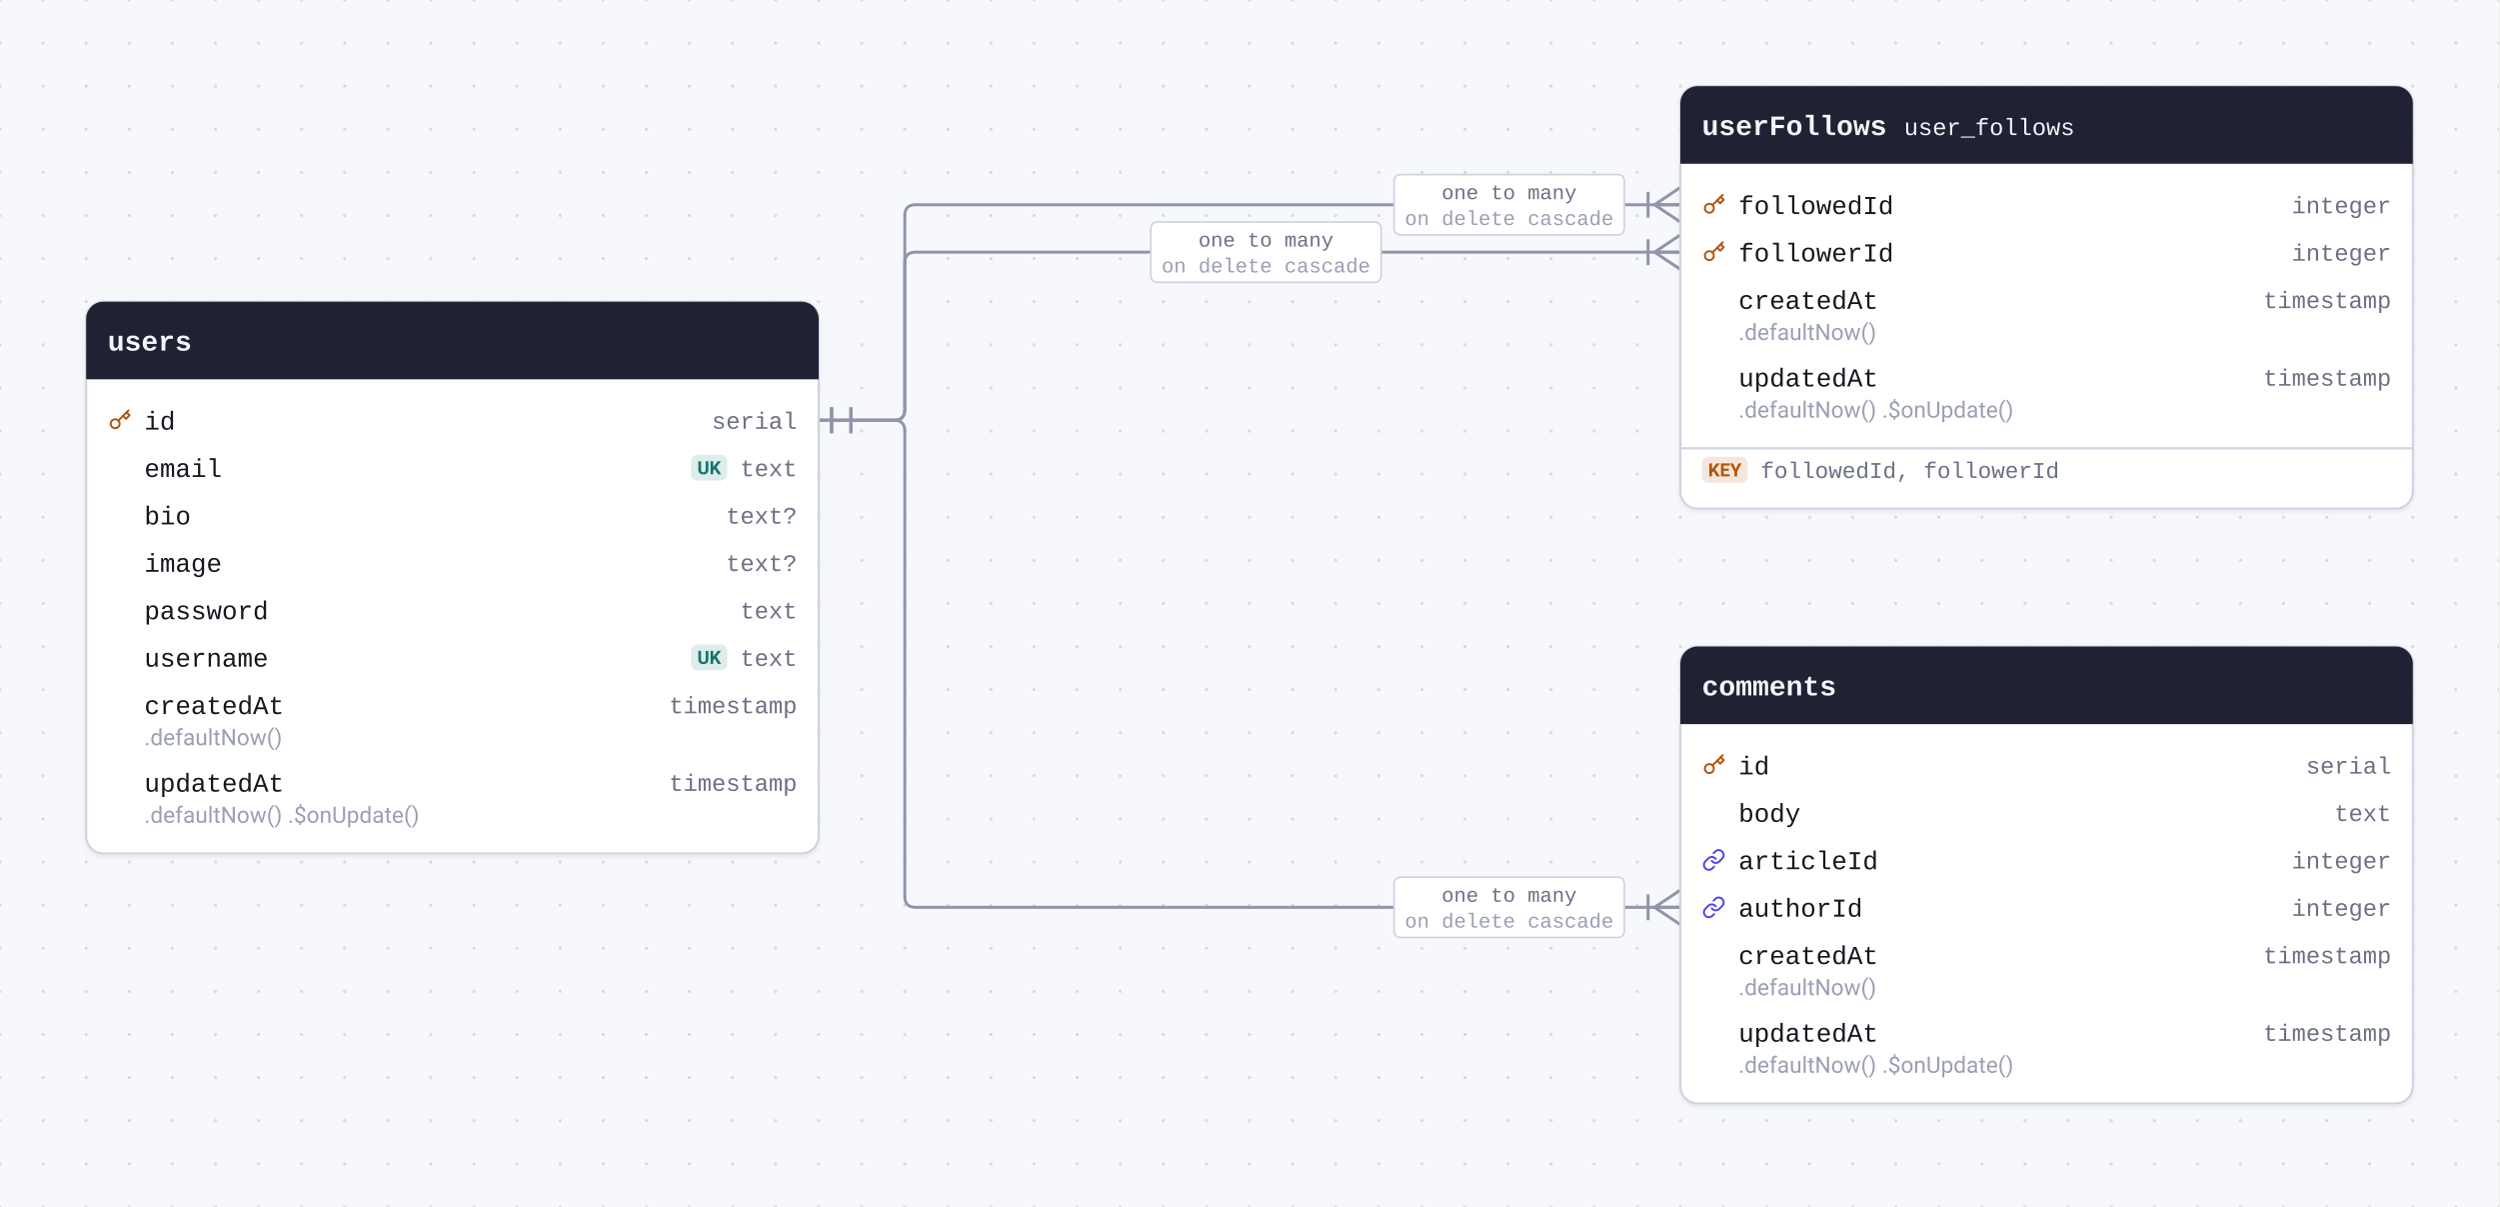
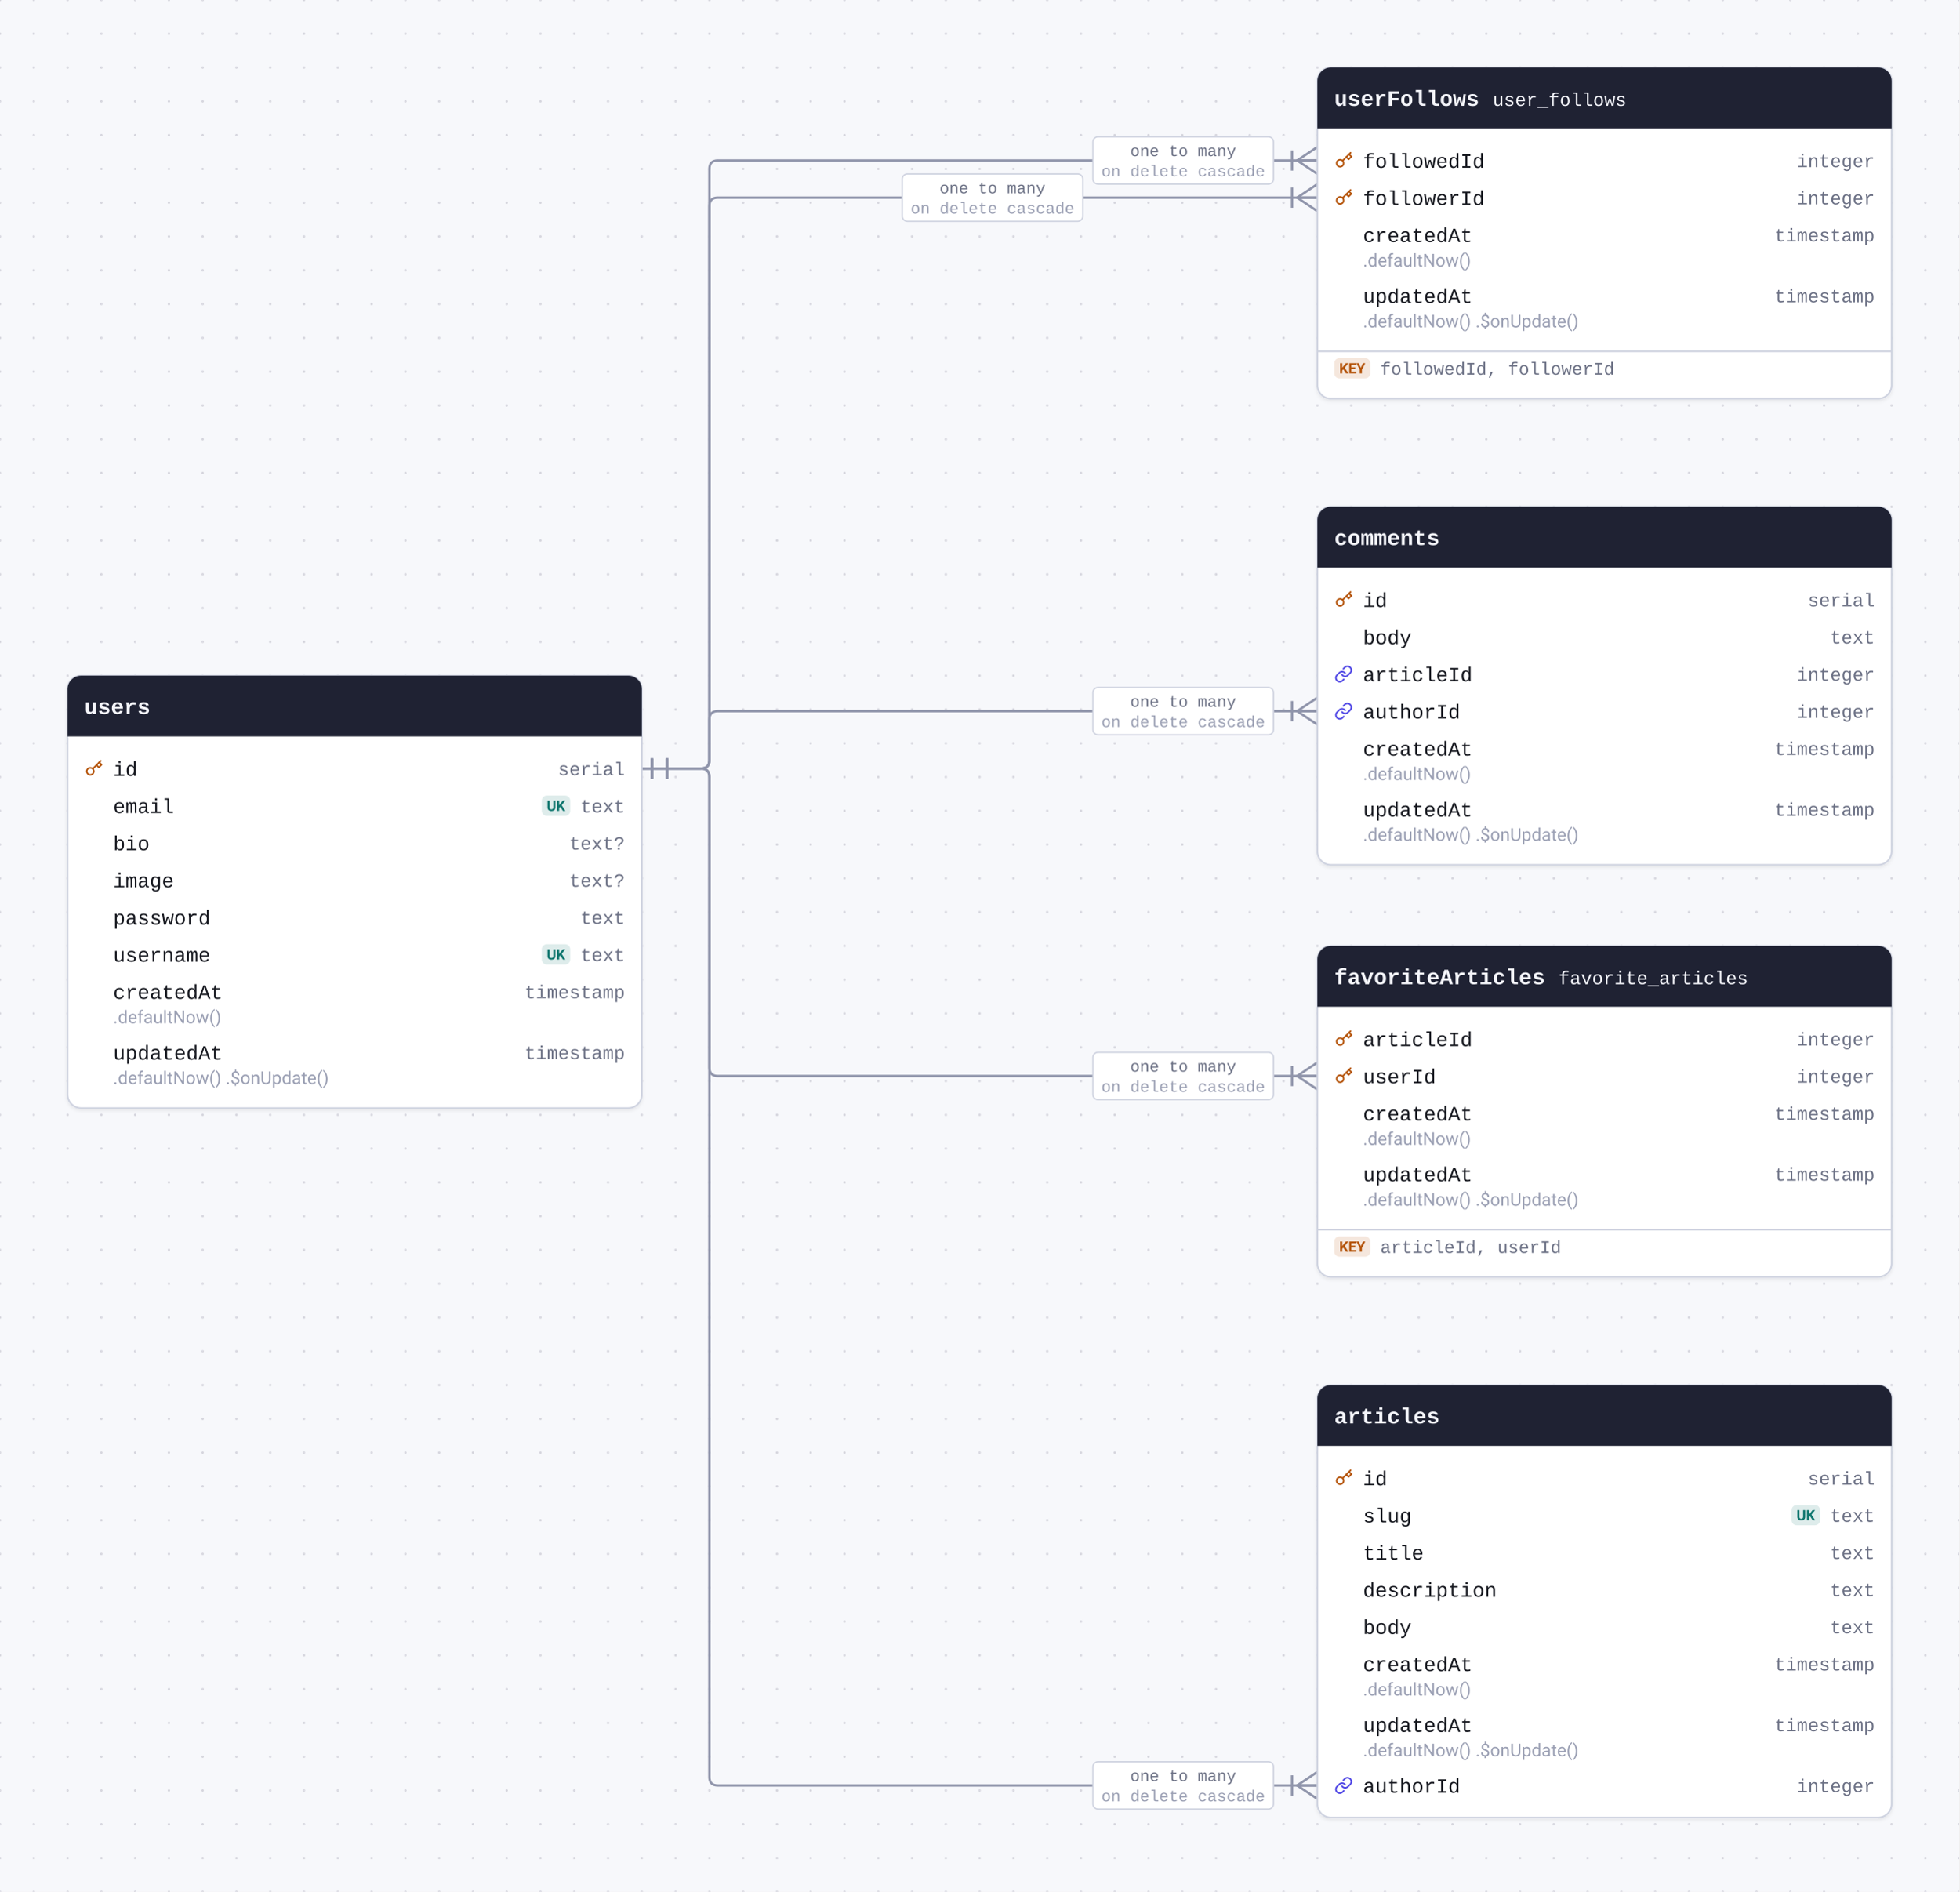
- <svg xmlns="http://www.w3.org/2000/svg" width="1160" height="560" viewBox="0 0 1160 560">
+ <svg xmlns="http://www.w3.org/2000/svg" width="1160" height="1120" viewBox="0 0 1160 1120">
  <defs>
    <pattern id="dots" x="-0.7" y="-0.7" width="20" height="20" patternUnits="userSpaceOnUse">
      <circle cx="0.7" cy="0.7" r="0.7" fill="#d4d4dc" />
    </pattern>
    <filter id="node-shadow" x="-5%" y="-5%" width="110%" height="115%">
      <feDropShadow dx="0" dy="1" stdDeviation="1" flood-color="#000000" flood-opacity="0.08" />
    </filter>
  </defs>
-   <rect x="0" y="0" width="1160" height="560" fill="#f7f8fb" />
-   <rect x="0" y="0" width="1160" height="560" fill="url(#dots)" />
-   <g class="relation-edge">
-     <path d="M380 195L400 195L 415,195Q 420,195 420,200L 420,416Q 420,421 425,421L760 421L780 421" fill="none" stroke="#9095ab" stroke-width="1.4" />
-     <g transform="translate(380 195) scale(-1 1)" fill="none" stroke="#9095ab" stroke-width="1.4">
+   <rect x="0" y="0" width="1160" height="1120" fill="#f7f8fb" />
+   <rect x="0" y="0" width="1160" height="1120" fill="url(#dots)" />
+   <g class="relation-edge">
+     <path d="M380 455L400 455L 415,455Q 420,455 420,460L 420,1052Q 420,1057 425,1057L760 1057L780 1057" fill="none" stroke="#9095ab" stroke-width="1.4" />
+     <g transform="translate(380 455) scale(-1 1)" fill="none" stroke="#9095ab" stroke-width="1.4">
+       <path d="M-6 -6 L-6 6" />
+       <path d="M-15 -6 L-15 6" />
+     </g>
+     <g transform="translate(780 1057)" fill="none" stroke="#9095ab" stroke-width="1.4">
+       <path d="M0 -8 L-12 0 L0 8 M-12 0 L0 0" />
+       <path d="M-15 -6 L-15 6" />
+     </g>
+   </g>
+   <g class="relation-edge">
+     <path d="M380 455L400 455L 415,455Q 420,455 420,460L 420,632Q 420,637 425,637L760 637L780 637" fill="none" stroke="#9095ab" stroke-width="1.4" />
+     <g transform="translate(380 455) scale(-1 1)" fill="none" stroke="#9095ab" stroke-width="1.4">
+       <path d="M-6 -6 L-6 6" />
+       <path d="M-15 -6 L-15 6" />
+     </g>
+     <g transform="translate(780 637)" fill="none" stroke="#9095ab" stroke-width="1.4">
+       <path d="M0 -8 L-12 0 L0 8 M-12 0 L0 0" />
+       <path d="M-15 -6 L-15 6" />
+     </g>
+   </g>
+   <g class="relation-edge">
+     <path d="M380 455L400 455L 415,455Q 420,455 420,450L 420,426Q 420,421 425,421L760 421L780 421" fill="none" stroke="#9095ab" stroke-width="1.4" />
+     <g transform="translate(380 455) scale(-1 1)" fill="none" stroke="#9095ab" stroke-width="1.4">
      <path d="M-6 -6 L-6 6" />
      <path d="M-15 -6 L-15 6" />
    </g>
    <g transform="translate(780 421)" fill="none" stroke="#9095ab" stroke-width="1.4">
      <path d="M0 -8 L-12 0 L0 8 M-12 0 L0 0" />
      <path d="M-15 -6 L-15 6" />
    </g>
  </g>
  <g class="relation-edge">
-     <path d="M380 195L400 195L 415,195Q 420,195 420,190L 420,100Q 420,95 425,95L760 95L780 95" fill="none" stroke="#9095ab" stroke-width="1.4" />
-     <g transform="translate(380 195) scale(-1 1)" fill="none" stroke="#9095ab" stroke-width="1.4">
+     <path d="M380 455L400 455L 415,455Q 420,455 420,450L 420,100Q 420,95 425,95L760 95L780 95" fill="none" stroke="#9095ab" stroke-width="1.4" />
+     <g transform="translate(380 455) scale(-1 1)" fill="none" stroke="#9095ab" stroke-width="1.4">
      <path d="M-6 -6 L-6 6" />
      <path d="M-15 -6 L-15 6" />
    </g>
    <g transform="translate(780 95)" fill="none" stroke="#9095ab" stroke-width="1.4">
      <path d="M0 -8 L-12 0 L0 8 M-12 0 L0 0" />
      <path d="M-15 -6 L-15 6" />
    </g>
  </g>
  <g class="relation-edge">
-     <path d="M380 195L400 195L 415,195Q 420,195 420,190L 420,122Q 420,117 425,117L760 117L780 117" fill="none" stroke="#9095ab" stroke-width="1.4" />
-     <g transform="translate(380 195) scale(-1 1)" fill="none" stroke="#9095ab" stroke-width="1.4">
+     <path d="M380 455L400 455L 415,455Q 420,455 420,450L 420,122Q 420,117 425,117L760 117L780 117" fill="none" stroke="#9095ab" stroke-width="1.4" />
+     <g transform="translate(380 455) scale(-1 1)" fill="none" stroke="#9095ab" stroke-width="1.4">
      <path d="M-6 -6 L-6 6" />
      <path d="M-15 -6 L-15 6" />
    </g>
    <g transform="translate(780 117)" fill="none" stroke="#9095ab" stroke-width="1.4">
      <path d="M0 -8 L-12 0 L0 8 M-12 0 L0 0" />
      <path d="M-15 -6 L-15 6" />
    </g>
  </g>
  <g class="model-node">
    <clipPath id="node-clip-0">
+       <rect x="780" y="820" width="340" height="256" rx="8" />
+     </clipPath>
+     <rect x="780" y="820" width="340" height="256" rx="8" fill="#ffffff" stroke="#cfd3e0" filter="url(#node-shadow)" />
+     <rect x="780" y="820" width="340" height="36" fill="#1f2233" clip-path="url(#node-clip-0)" />
+     <text x="790" y="842.68" font-family="ui-monospace, SF Mono, Menlo, Consolas, Liberation Mono, DejaVu Sans Mono, monospace" font-size="13" font-weight="700" fill="#f4f5fa">articles</text>
+     <g transform="translate(790 869.5) scale(0.46)" fill="none" stroke="#b45309" stroke-width="2" stroke-linecap="round" stroke-linejoin="round">
+       <circle cx="7.5" cy="15.5" r="4.5" />
+       <path d="m21 2-9.6 9.6" />
+       <path d="m15.5 7.5 3 3L22 7l-3-3" />
+     </g>
+     <text x="807" y="879.32" font-family="ui-monospace, SF Mono, Menlo, Consolas, Liberation Mono, DejaVu Sans Mono, monospace" font-size="12" fill="#16181f">id</text>
+     <text x="1110" y="878.96" font-family="ui-monospace, SF Mono, Menlo, Consolas, Liberation Mono, DejaVu Sans Mono, monospace" font-size="11" text-anchor="end" fill="#6b7084">serial</text>
+     <rect x="1060.76" y="891" width="16.84" height="12" rx="3" fill="#0f766e" fill-opacity="0.14" />
+     <text x="1069.18" y="900.06" font-family="ui-sans-serif, -apple-system, Segoe UI, Roboto, Helvetica Neue, Arial, DejaVu Sans, sans-serif" font-size="8.5" font-weight="600" text-anchor="middle" fill="#0f766e">UK</text>
+     <text x="807" y="901.32" font-family="ui-monospace, SF Mono, Menlo, Consolas, Liberation Mono, DejaVu Sans Mono, monospace" font-size="12" fill="#16181f">slug</text>
+     <text x="1110" y="900.96" font-family="ui-monospace, SF Mono, Menlo, Consolas, Liberation Mono, DejaVu Sans Mono, monospace" font-size="11" text-anchor="end" fill="#6b7084">text</text>
+     <text x="807" y="923.32" font-family="ui-monospace, SF Mono, Menlo, Consolas, Liberation Mono, DejaVu Sans Mono, monospace" font-size="12" fill="#16181f">title</text>
+     <text x="1110" y="922.96" font-family="ui-monospace, SF Mono, Menlo, Consolas, Liberation Mono, DejaVu Sans Mono, monospace" font-size="11" text-anchor="end" fill="#6b7084">text</text>
+     <text x="807" y="945.32" font-family="ui-monospace, SF Mono, Menlo, Consolas, Liberation Mono, DejaVu Sans Mono, monospace" font-size="12" fill="#16181f">description</text>
+     <text x="1110" y="944.96" font-family="ui-monospace, SF Mono, Menlo, Consolas, Liberation Mono, DejaVu Sans Mono, monospace" font-size="11" text-anchor="end" fill="#6b7084">text</text>
+     <text x="807" y="967.32" font-family="ui-monospace, SF Mono, Menlo, Consolas, Liberation Mono, DejaVu Sans Mono, monospace" font-size="12" fill="#16181f">body</text>
+     <text x="1110" y="966.96" font-family="ui-monospace, SF Mono, Menlo, Consolas, Liberation Mono, DejaVu Sans Mono, monospace" font-size="11" text-anchor="end" fill="#6b7084">text</text>
+     <text x="807" y="989.32" font-family="ui-monospace, SF Mono, Menlo, Consolas, Liberation Mono, DejaVu Sans Mono, monospace" font-size="12" fill="#16181f">createdAt</text>
+     <text x="1110" y="988.96" font-family="ui-monospace, SF Mono, Menlo, Consolas, Liberation Mono, DejaVu Sans Mono, monospace" font-size="11" text-anchor="end" fill="#6b7084">timestamp</text>
+     <text x="807" y="1003.78" font-family="ui-sans-serif, -apple-system, Segoe UI, Roboto, Helvetica Neue, Arial, DejaVu Sans, sans-serif" font-size="10.5" fill="#9a9fb3">.defaultNow()</text>
+     <text x="807" y="1025.32" font-family="ui-monospace, SF Mono, Menlo, Consolas, Liberation Mono, DejaVu Sans Mono, monospace" font-size="12" fill="#16181f">updatedAt</text>
+     <text x="1110" y="1024.96" font-family="ui-monospace, SF Mono, Menlo, Consolas, Liberation Mono, DejaVu Sans Mono, monospace" font-size="11" text-anchor="end" fill="#6b7084">timestamp</text>
+     <text x="807" y="1039.78" font-family="ui-sans-serif, -apple-system, Segoe UI, Roboto, Helvetica Neue, Arial, DejaVu Sans, sans-serif" font-size="10.5" fill="#9a9fb3">.defaultNow() .$onUpdate()</text>
+     <g transform="translate(790 1051.5) scale(0.46)" fill="none" stroke="#4f46e5" stroke-width="2" stroke-linecap="round" stroke-linejoin="round">
+       <path d="M10 13a5 5 0 0 0 7.54.54l3-3a5 5 0 0 0-7.07-7.07l-1.72 1.71" />
+       <path d="M14 11a5 5 0 0 0-7.54-.54l-3 3a5 5 0 0 0 7.07 7.07l1.71-1.71" />
+     </g>
+     <text x="807" y="1061.32" font-family="ui-monospace, SF Mono, Menlo, Consolas, Liberation Mono, DejaVu Sans Mono, monospace" font-size="12" fill="#16181f">authorId</text>
+     <text x="1110" y="1060.96" font-family="ui-monospace, SF Mono, Menlo, Consolas, Liberation Mono, DejaVu Sans Mono, monospace" font-size="11" text-anchor="end" fill="#6b7084">integer</text>
+   </g>
+   <g class="model-node">
+     <clipPath id="node-clip-1">
+       <rect x="780" y="560" width="340" height="196" rx="8" />
+     </clipPath>
+     <rect x="780" y="560" width="340" height="196" rx="8" fill="#ffffff" stroke="#cfd3e0" filter="url(#node-shadow)" />
+     <rect x="780" y="560" width="340" height="36" fill="#1f2233" clip-path="url(#node-clip-1)" />
+     <text x="790" y="582.68" font-family="ui-monospace, SF Mono, Menlo, Consolas, Liberation Mono, DejaVu Sans Mono, monospace" font-size="13" font-weight="700" fill="#f4f5fa">favoriteArticles<tspan dx="8" font-size="11" font-weight="400" opacity="0.6">favorite_articles</tspan>
+     </text>
+     <g transform="translate(790 609.5) scale(0.46)" fill="none" stroke="#b45309" stroke-width="2" stroke-linecap="round" stroke-linejoin="round">
+       <circle cx="7.5" cy="15.5" r="4.5" />
+       <path d="m21 2-9.6 9.6" />
+       <path d="m15.5 7.5 3 3L22 7l-3-3" />
+     </g>
+     <text x="807" y="619.32" font-family="ui-monospace, SF Mono, Menlo, Consolas, Liberation Mono, DejaVu Sans Mono, monospace" font-size="12" fill="#16181f">articleId</text>
+     <text x="1110" y="618.96" font-family="ui-monospace, SF Mono, Menlo, Consolas, Liberation Mono, DejaVu Sans Mono, monospace" font-size="11" text-anchor="end" fill="#6b7084">integer</text>
+     <g transform="translate(790 631.5) scale(0.46)" fill="none" stroke="#b45309" stroke-width="2" stroke-linecap="round" stroke-linejoin="round">
+       <circle cx="7.5" cy="15.5" r="4.5" />
+       <path d="m21 2-9.6 9.6" />
+       <path d="m15.5 7.5 3 3L22 7l-3-3" />
+     </g>
+     <text x="807" y="641.32" font-family="ui-monospace, SF Mono, Menlo, Consolas, Liberation Mono, DejaVu Sans Mono, monospace" font-size="12" fill="#16181f">userId</text>
+     <text x="1110" y="640.96" font-family="ui-monospace, SF Mono, Menlo, Consolas, Liberation Mono, DejaVu Sans Mono, monospace" font-size="11" text-anchor="end" fill="#6b7084">integer</text>
+     <text x="807" y="663.32" font-family="ui-monospace, SF Mono, Menlo, Consolas, Liberation Mono, DejaVu Sans Mono, monospace" font-size="12" fill="#16181f">createdAt</text>
+     <text x="1110" y="662.96" font-family="ui-monospace, SF Mono, Menlo, Consolas, Liberation Mono, DejaVu Sans Mono, monospace" font-size="11" text-anchor="end" fill="#6b7084">timestamp</text>
+     <text x="807" y="677.78" font-family="ui-sans-serif, -apple-system, Segoe UI, Roboto, Helvetica Neue, Arial, DejaVu Sans, sans-serif" font-size="10.5" fill="#9a9fb3">.defaultNow()</text>
+     <text x="807" y="699.32" font-family="ui-monospace, SF Mono, Menlo, Consolas, Liberation Mono, DejaVu Sans Mono, monospace" font-size="12" fill="#16181f">updatedAt</text>
+     <text x="1110" y="698.96" font-family="ui-monospace, SF Mono, Menlo, Consolas, Liberation Mono, DejaVu Sans Mono, monospace" font-size="11" text-anchor="end" fill="#6b7084">timestamp</text>
+     <text x="807" y="713.78" font-family="ui-sans-serif, -apple-system, Segoe UI, Roboto, Helvetica Neue, Arial, DejaVu Sans, sans-serif" font-size="10.5" fill="#9a9fb3">.defaultNow() .$onUpdate()</text>
+     <path d="M780 728H1120" stroke="#cfd3e0" stroke-width="1" />
+     <rect x="790" y="732" width="21.26" height="12" rx="3" fill="#b45309" fill-opacity="0.14" />
+     <text x="800.63" y="741.06" font-family="ui-sans-serif, -apple-system, Segoe UI, Roboto, Helvetica Neue, Arial, DejaVu Sans, sans-serif" font-size="8.5" font-weight="600" text-anchor="middle" fill="#b45309">KEY</text>
+     <text x="817.26" y="741.78" font-family="ui-monospace, SF Mono, Menlo, Consolas, Liberation Mono, DejaVu Sans Mono, monospace" font-size="10.5" fill="#6b7084">articleId, userId</text>
+   </g>
+   <g class="model-node">
+     <clipPath id="node-clip-2">
      <rect x="780" y="300" width="340" height="212" rx="8" />
    </clipPath>
    <rect x="780" y="300" width="340" height="212" rx="8" fill="#ffffff" stroke="#cfd3e0" filter="url(#node-shadow)" />
-     <rect x="780" y="300" width="340" height="36" fill="#1f2233" clip-path="url(#node-clip-0)" />
+     <rect x="780" y="300" width="340" height="36" fill="#1f2233" clip-path="url(#node-clip-2)" />
    <text x="790" y="322.68" font-family="ui-monospace, SF Mono, Menlo, Consolas, Liberation Mono, DejaVu Sans Mono, monospace" font-size="13" font-weight="700" fill="#f4f5fa">comments</text>
    <g transform="translate(790 349.5) scale(0.46)" fill="none" stroke="#b45309" stroke-width="2" stroke-linecap="round" stroke-linejoin="round">
      <circle cx="7.5" cy="15.5" r="4.5" />
      <path d="m21 2-9.6 9.6" />
      <path d="m15.5 7.5 3 3L22 7l-3-3" />
    </g>
    <text x="807" y="359.32" font-family="ui-monospace, SF Mono, Menlo, Consolas, Liberation Mono, DejaVu Sans Mono, monospace" font-size="12" fill="#16181f">id</text>
    <text x="1110" y="358.96" font-family="ui-monospace, SF Mono, Menlo, Consolas, Liberation Mono, DejaVu Sans Mono, monospace" font-size="11" text-anchor="end" fill="#6b7084">serial</text>
    <text x="807" y="381.32" font-family="ui-monospace, SF Mono, Menlo, Consolas, Liberation Mono, DejaVu Sans Mono, monospace" font-size="12" fill="#16181f">body</text>
    <text x="1110" y="380.96" font-family="ui-monospace, SF Mono, Menlo, Consolas, Liberation Mono, DejaVu Sans Mono, monospace" font-size="11" text-anchor="end" fill="#6b7084">text</text>
    <g transform="translate(790 393.5) scale(0.46)" fill="none" stroke="#4f46e5" stroke-width="2" stroke-linecap="round" stroke-linejoin="round">
      <path d="M10 13a5 5 0 0 0 7.54.54l3-3a5 5 0 0 0-7.07-7.07l-1.72 1.71" />
      <path d="M14 11a5 5 0 0 0-7.54-.54l-3 3a5 5 0 0 0 7.07 7.07l1.71-1.71" />
    </g>
    <text x="807" y="403.32" font-family="ui-monospace, SF Mono, Menlo, Consolas, Liberation Mono, DejaVu Sans Mono, monospace" font-size="12" fill="#16181f">articleId</text>
    <text x="1110" y="402.96" font-family="ui-monospace, SF Mono, Menlo, Consolas, Liberation Mono, DejaVu Sans Mono, monospace" font-size="11" text-anchor="end" fill="#6b7084">integer</text>
    <g transform="translate(790 415.5) scale(0.46)" fill="none" stroke="#4f46e5" stroke-width="2" stroke-linecap="round" stroke-linejoin="round">
      <path d="M10 13a5 5 0 0 0 7.54.54l3-3a5 5 0 0 0-7.07-7.07l-1.72 1.71" />
      <path d="M14 11a5 5 0 0 0-7.54-.54l-3 3a5 5 0 0 0 7.07 7.07l1.71-1.71" />
    </g>
    <text x="807" y="425.32" font-family="ui-monospace, SF Mono, Menlo, Consolas, Liberation Mono, DejaVu Sans Mono, monospace" font-size="12" fill="#16181f">authorId</text>
    <text x="1110" y="424.96" font-family="ui-monospace, SF Mono, Menlo, Consolas, Liberation Mono, DejaVu Sans Mono, monospace" font-size="11" text-anchor="end" fill="#6b7084">integer</text>
    <text x="807" y="447.32" font-family="ui-monospace, SF Mono, Menlo, Consolas, Liberation Mono, DejaVu Sans Mono, monospace" font-size="12" fill="#16181f">createdAt</text>
    <text x="1110" y="446.96" font-family="ui-monospace, SF Mono, Menlo, Consolas, Liberation Mono, DejaVu Sans Mono, monospace" font-size="11" text-anchor="end" fill="#6b7084">timestamp</text>
    <text x="807" y="461.78" font-family="ui-sans-serif, -apple-system, Segoe UI, Roboto, Helvetica Neue, Arial, DejaVu Sans, sans-serif" font-size="10.5" fill="#9a9fb3">.defaultNow()</text>
    <text x="807" y="483.32" font-family="ui-monospace, SF Mono, Menlo, Consolas, Liberation Mono, DejaVu Sans Mono, monospace" font-size="12" fill="#16181f">updatedAt</text>
    <text x="1110" y="482.96" font-family="ui-monospace, SF Mono, Menlo, Consolas, Liberation Mono, DejaVu Sans Mono, monospace" font-size="11" text-anchor="end" fill="#6b7084">timestamp</text>
    <text x="807" y="497.78" font-family="ui-sans-serif, -apple-system, Segoe UI, Roboto, Helvetica Neue, Arial, DejaVu Sans, sans-serif" font-size="10.5" fill="#9a9fb3">.defaultNow() .$onUpdate()</text>
  </g>
  <g class="model-node">
-     <clipPath id="node-clip-1">
-       <rect x="40" y="140" width="340" height="256" rx="8" />
-     </clipPath>
-     <rect x="40" y="140" width="340" height="256" rx="8" fill="#ffffff" stroke="#cfd3e0" filter="url(#node-shadow)" />
-     <rect x="40" y="140" width="340" height="36" fill="#1f2233" clip-path="url(#node-clip-1)" />
-     <text x="50" y="162.68" font-family="ui-monospace, SF Mono, Menlo, Consolas, Liberation Mono, DejaVu Sans Mono, monospace" font-size="13" font-weight="700" fill="#f4f5fa">users</text>
-     <g transform="translate(50 189.5) scale(0.46)" fill="none" stroke="#b45309" stroke-width="2" stroke-linecap="round" stroke-linejoin="round">
-       <circle cx="7.5" cy="15.5" r="4.5" />
-       <path d="m21 2-9.6 9.6" />
-       <path d="m15.5 7.5 3 3L22 7l-3-3" />
-     </g>
-     <text x="67" y="199.32" font-family="ui-monospace, SF Mono, Menlo, Consolas, Liberation Mono, DejaVu Sans Mono, monospace" font-size="12" fill="#16181f">id</text>
-     <text x="370" y="198.96" font-family="ui-monospace, SF Mono, Menlo, Consolas, Liberation Mono, DejaVu Sans Mono, monospace" font-size="11" text-anchor="end" fill="#6b7084">serial</text>
-     <rect x="320.76" y="211" width="16.84" height="12" rx="3" fill="#0f766e" fill-opacity="0.14" />
-     <text x="329.18" y="220.06" font-family="ui-sans-serif, -apple-system, Segoe UI, Roboto, Helvetica Neue, Arial, DejaVu Sans, sans-serif" font-size="8.5" font-weight="600" text-anchor="middle" fill="#0f766e">UK</text>
-     <text x="67" y="221.32" font-family="ui-monospace, SF Mono, Menlo, Consolas, Liberation Mono, DejaVu Sans Mono, monospace" font-size="12" fill="#16181f">email</text>
-     <text x="370" y="220.96" font-family="ui-monospace, SF Mono, Menlo, Consolas, Liberation Mono, DejaVu Sans Mono, monospace" font-size="11" text-anchor="end" fill="#6b7084">text</text>
-     <text x="67" y="243.32" font-family="ui-monospace, SF Mono, Menlo, Consolas, Liberation Mono, DejaVu Sans Mono, monospace" font-size="12" fill="#16181f">bio</text>
-     <text x="370" y="242.96" font-family="ui-monospace, SF Mono, Menlo, Consolas, Liberation Mono, DejaVu Sans Mono, monospace" font-size="11" text-anchor="end" fill="#6b7084">text?</text>
-     <text x="67" y="265.32" font-family="ui-monospace, SF Mono, Menlo, Consolas, Liberation Mono, DejaVu Sans Mono, monospace" font-size="12" fill="#16181f">image</text>
-     <text x="370" y="264.96" font-family="ui-monospace, SF Mono, Menlo, Consolas, Liberation Mono, DejaVu Sans Mono, monospace" font-size="11" text-anchor="end" fill="#6b7084">text?</text>
-     <text x="67" y="287.32" font-family="ui-monospace, SF Mono, Menlo, Consolas, Liberation Mono, DejaVu Sans Mono, monospace" font-size="12" fill="#16181f">password</text>
-     <text x="370" y="286.96" font-family="ui-monospace, SF Mono, Menlo, Consolas, Liberation Mono, DejaVu Sans Mono, monospace" font-size="11" text-anchor="end" fill="#6b7084">text</text>
-     <rect x="320.76" y="299" width="16.84" height="12" rx="3" fill="#0f766e" fill-opacity="0.14" />
-     <text x="329.18" y="308.06" font-family="ui-sans-serif, -apple-system, Segoe UI, Roboto, Helvetica Neue, Arial, DejaVu Sans, sans-serif" font-size="8.5" font-weight="600" text-anchor="middle" fill="#0f766e">UK</text>
-     <text x="67" y="309.32" font-family="ui-monospace, SF Mono, Menlo, Consolas, Liberation Mono, DejaVu Sans Mono, monospace" font-size="12" fill="#16181f">username</text>
-     <text x="370" y="308.96" font-family="ui-monospace, SF Mono, Menlo, Consolas, Liberation Mono, DejaVu Sans Mono, monospace" font-size="11" text-anchor="end" fill="#6b7084">text</text>
-     <text x="67" y="331.32" font-family="ui-monospace, SF Mono, Menlo, Consolas, Liberation Mono, DejaVu Sans Mono, monospace" font-size="12" fill="#16181f">createdAt</text>
-     <text x="370" y="330.96" font-family="ui-monospace, SF Mono, Menlo, Consolas, Liberation Mono, DejaVu Sans Mono, monospace" font-size="11" text-anchor="end" fill="#6b7084">timestamp</text>
-     <text x="67" y="345.78" font-family="ui-sans-serif, -apple-system, Segoe UI, Roboto, Helvetica Neue, Arial, DejaVu Sans, sans-serif" font-size="10.5" fill="#9a9fb3">.defaultNow()</text>
-     <text x="67" y="367.32" font-family="ui-monospace, SF Mono, Menlo, Consolas, Liberation Mono, DejaVu Sans Mono, monospace" font-size="12" fill="#16181f">updatedAt</text>
-     <text x="370" y="366.96" font-family="ui-monospace, SF Mono, Menlo, Consolas, Liberation Mono, DejaVu Sans Mono, monospace" font-size="11" text-anchor="end" fill="#6b7084">timestamp</text>
-     <text x="67" y="381.78" font-family="ui-sans-serif, -apple-system, Segoe UI, Roboto, Helvetica Neue, Arial, DejaVu Sans, sans-serif" font-size="10.5" fill="#9a9fb3">.defaultNow() .$onUpdate()</text>
-   </g>
-   <g class="model-node">
-     <clipPath id="node-clip-2">
+     <clipPath id="node-clip-3">
+       <rect x="40" y="400" width="340" height="256" rx="8" />
+     </clipPath>
+     <rect x="40" y="400" width="340" height="256" rx="8" fill="#ffffff" stroke="#cfd3e0" filter="url(#node-shadow)" />
+     <rect x="40" y="400" width="340" height="36" fill="#1f2233" clip-path="url(#node-clip-3)" />
+     <text x="50" y="422.68" font-family="ui-monospace, SF Mono, Menlo, Consolas, Liberation Mono, DejaVu Sans Mono, monospace" font-size="13" font-weight="700" fill="#f4f5fa">users</text>
+     <g transform="translate(50 449.5) scale(0.46)" fill="none" stroke="#b45309" stroke-width="2" stroke-linecap="round" stroke-linejoin="round">
+       <circle cx="7.5" cy="15.5" r="4.5" />
+       <path d="m21 2-9.6 9.6" />
+       <path d="m15.5 7.5 3 3L22 7l-3-3" />
+     </g>
+     <text x="67" y="459.32" font-family="ui-monospace, SF Mono, Menlo, Consolas, Liberation Mono, DejaVu Sans Mono, monospace" font-size="12" fill="#16181f">id</text>
+     <text x="370" y="458.96" font-family="ui-monospace, SF Mono, Menlo, Consolas, Liberation Mono, DejaVu Sans Mono, monospace" font-size="11" text-anchor="end" fill="#6b7084">serial</text>
+     <rect x="320.76" y="471" width="16.84" height="12" rx="3" fill="#0f766e" fill-opacity="0.14" />
+     <text x="329.18" y="480.06" font-family="ui-sans-serif, -apple-system, Segoe UI, Roboto, Helvetica Neue, Arial, DejaVu Sans, sans-serif" font-size="8.5" font-weight="600" text-anchor="middle" fill="#0f766e">UK</text>
+     <text x="67" y="481.32" font-family="ui-monospace, SF Mono, Menlo, Consolas, Liberation Mono, DejaVu Sans Mono, monospace" font-size="12" fill="#16181f">email</text>
+     <text x="370" y="480.96" font-family="ui-monospace, SF Mono, Menlo, Consolas, Liberation Mono, DejaVu Sans Mono, monospace" font-size="11" text-anchor="end" fill="#6b7084">text</text>
+     <text x="67" y="503.32" font-family="ui-monospace, SF Mono, Menlo, Consolas, Liberation Mono, DejaVu Sans Mono, monospace" font-size="12" fill="#16181f">bio</text>
+     <text x="370" y="502.96" font-family="ui-monospace, SF Mono, Menlo, Consolas, Liberation Mono, DejaVu Sans Mono, monospace" font-size="11" text-anchor="end" fill="#6b7084">text?</text>
+     <text x="67" y="525.32" font-family="ui-monospace, SF Mono, Menlo, Consolas, Liberation Mono, DejaVu Sans Mono, monospace" font-size="12" fill="#16181f">image</text>
+     <text x="370" y="524.96" font-family="ui-monospace, SF Mono, Menlo, Consolas, Liberation Mono, DejaVu Sans Mono, monospace" font-size="11" text-anchor="end" fill="#6b7084">text?</text>
+     <text x="67" y="547.32" font-family="ui-monospace, SF Mono, Menlo, Consolas, Liberation Mono, DejaVu Sans Mono, monospace" font-size="12" fill="#16181f">password</text>
+     <text x="370" y="546.96" font-family="ui-monospace, SF Mono, Menlo, Consolas, Liberation Mono, DejaVu Sans Mono, monospace" font-size="11" text-anchor="end" fill="#6b7084">text</text>
+     <rect x="320.76" y="559" width="16.84" height="12" rx="3" fill="#0f766e" fill-opacity="0.14" />
+     <text x="329.18" y="568.06" font-family="ui-sans-serif, -apple-system, Segoe UI, Roboto, Helvetica Neue, Arial, DejaVu Sans, sans-serif" font-size="8.5" font-weight="600" text-anchor="middle" fill="#0f766e">UK</text>
+     <text x="67" y="569.32" font-family="ui-monospace, SF Mono, Menlo, Consolas, Liberation Mono, DejaVu Sans Mono, monospace" font-size="12" fill="#16181f">username</text>
+     <text x="370" y="568.96" font-family="ui-monospace, SF Mono, Menlo, Consolas, Liberation Mono, DejaVu Sans Mono, monospace" font-size="11" text-anchor="end" fill="#6b7084">text</text>
+     <text x="67" y="591.32" font-family="ui-monospace, SF Mono, Menlo, Consolas, Liberation Mono, DejaVu Sans Mono, monospace" font-size="12" fill="#16181f">createdAt</text>
+     <text x="370" y="590.96" font-family="ui-monospace, SF Mono, Menlo, Consolas, Liberation Mono, DejaVu Sans Mono, monospace" font-size="11" text-anchor="end" fill="#6b7084">timestamp</text>
+     <text x="67" y="605.78" font-family="ui-sans-serif, -apple-system, Segoe UI, Roboto, Helvetica Neue, Arial, DejaVu Sans, sans-serif" font-size="10.5" fill="#9a9fb3">.defaultNow()</text>
+     <text x="67" y="627.32" font-family="ui-monospace, SF Mono, Menlo, Consolas, Liberation Mono, DejaVu Sans Mono, monospace" font-size="12" fill="#16181f">updatedAt</text>
+     <text x="370" y="626.96" font-family="ui-monospace, SF Mono, Menlo, Consolas, Liberation Mono, DejaVu Sans Mono, monospace" font-size="11" text-anchor="end" fill="#6b7084">timestamp</text>
+     <text x="67" y="641.78" font-family="ui-sans-serif, -apple-system, Segoe UI, Roboto, Helvetica Neue, Arial, DejaVu Sans, sans-serif" font-size="10.5" fill="#9a9fb3">.defaultNow() .$onUpdate()</text>
+   </g>
+   <g class="model-node">
+     <clipPath id="node-clip-4">
      <rect x="780" y="40" width="340" height="196" rx="8" />
    </clipPath>
    <rect x="780" y="40" width="340" height="196" rx="8" fill="#ffffff" stroke="#cfd3e0" filter="url(#node-shadow)" />
-     <rect x="780" y="40" width="340" height="36" fill="#1f2233" clip-path="url(#node-clip-2)" />
+     <rect x="780" y="40" width="340" height="36" fill="#1f2233" clip-path="url(#node-clip-4)" />
    <text x="790" y="62.68" font-family="ui-monospace, SF Mono, Menlo, Consolas, Liberation Mono, DejaVu Sans Mono, monospace" font-size="13" font-weight="700" fill="#f4f5fa">userFollows<tspan dx="8" font-size="11" font-weight="400" opacity="0.6">user_follows</tspan>
    </text>
    <g transform="translate(790 89.5) scale(0.46)" fill="none" stroke="#b45309" stroke-width="2" stroke-linecap="round" stroke-linejoin="round">
      <circle cx="7.5" cy="15.5" r="4.5" />
      <path d="m21 2-9.6 9.6" />
      <path d="m15.5 7.5 3 3L22 7l-3-3" />
    </g>
    <text x="807" y="99.32" font-family="ui-monospace, SF Mono, Menlo, Consolas, Liberation Mono, DejaVu Sans Mono, monospace" font-size="12" fill="#16181f">followedId</text>
    <text x="1110" y="98.96" font-family="ui-monospace, SF Mono, Menlo, Consolas, Liberation Mono, DejaVu Sans Mono, monospace" font-size="11" text-anchor="end" fill="#6b7084">integer</text>
    <g transform="translate(790 111.5) scale(0.46)" fill="none" stroke="#b45309" stroke-width="2" stroke-linecap="round" stroke-linejoin="round">
      <circle cx="7.5" cy="15.5" r="4.5" />
      <path d="m21 2-9.6 9.6" />
      <path d="m15.5 7.5 3 3L22 7l-3-3" />
    </g>
    <text x="807" y="121.32" font-family="ui-monospace, SF Mono, Menlo, Consolas, Liberation Mono, DejaVu Sans Mono, monospace" font-size="12" fill="#16181f">followerId</text>
    <text x="1110" y="120.96" font-family="ui-monospace, SF Mono, Menlo, Consolas, Liberation Mono, DejaVu Sans Mono, monospace" font-size="11" text-anchor="end" fill="#6b7084">integer</text>
    <text x="807" y="143.32" font-family="ui-monospace, SF Mono, Menlo, Consolas, Liberation Mono, DejaVu Sans Mono, monospace" font-size="12" fill="#16181f">createdAt</text>
    <text x="1110" y="142.96" font-family="ui-monospace, SF Mono, Menlo, Consolas, Liberation Mono, DejaVu Sans Mono, monospace" font-size="11" text-anchor="end" fill="#6b7084">timestamp</text>
    <text x="807" y="157.78" font-family="ui-sans-serif, -apple-system, Segoe UI, Roboto, Helvetica Neue, Arial, DejaVu Sans, sans-serif" font-size="10.5" fill="#9a9fb3">.defaultNow()</text>
    <text x="807" y="179.32" font-family="ui-monospace, SF Mono, Menlo, Consolas, Liberation Mono, DejaVu Sans Mono, monospace" font-size="12" fill="#16181f">updatedAt</text>
    <text x="1110" y="178.96" font-family="ui-monospace, SF Mono, Menlo, Consolas, Liberation Mono, DejaVu Sans Mono, monospace" font-size="11" text-anchor="end" fill="#6b7084">timestamp</text>
    <text x="807" y="193.78" font-family="ui-sans-serif, -apple-system, Segoe UI, Roboto, Helvetica Neue, Arial, DejaVu Sans, sans-serif" font-size="10.5" fill="#9a9fb3">.defaultNow() .$onUpdate()</text>
    <path d="M780 208H1120" stroke="#cfd3e0" stroke-width="1" />
    <rect x="790" y="212" width="21.26" height="12" rx="3" fill="#b45309" fill-opacity="0.14" />
    <text x="800.63" y="221.06" font-family="ui-sans-serif, -apple-system, Segoe UI, Roboto, Helvetica Neue, Arial, DejaVu Sans, sans-serif" font-size="8.5" font-weight="600" text-anchor="middle" fill="#b45309">KEY</text>
    <text x="817.26" y="221.78" font-family="ui-monospace, SF Mono, Menlo, Consolas, Liberation Mono, DejaVu Sans Mono, monospace" font-size="10.5" fill="#6b7084">followedId, followerId</text>
  </g>
  <g class="relation-label">
+     <rect x="647.1" y="1043" width="106.9" height="28" rx="3" fill="#ffffff" stroke="#cfd3e0" stroke-width="0.8" />
+     <text x="700.55" y="1054.42" font-family="ui-monospace, SF Mono, Menlo, Consolas, Liberation Mono, DejaVu Sans Mono, monospace" font-size="9.5" text-anchor="middle" fill="#6b7084">one to many</text>
+     <text x="700.55" y="1066.42" font-family="ui-monospace, SF Mono, Menlo, Consolas, Liberation Mono, DejaVu Sans Mono, monospace" font-size="9.5" text-anchor="middle" fill="#9a9fb3">on delete cascade</text>
+   </g>
+   <g class="relation-label">
+     <rect x="647.1" y="623" width="106.9" height="28" rx="3" fill="#ffffff" stroke="#cfd3e0" stroke-width="0.8" />
+     <text x="700.55" y="634.42" font-family="ui-monospace, SF Mono, Menlo, Consolas, Liberation Mono, DejaVu Sans Mono, monospace" font-size="9.5" text-anchor="middle" fill="#6b7084">one to many</text>
+     <text x="700.55" y="646.42" font-family="ui-monospace, SF Mono, Menlo, Consolas, Liberation Mono, DejaVu Sans Mono, monospace" font-size="9.5" text-anchor="middle" fill="#9a9fb3">on delete cascade</text>
+   </g>
+   <g class="relation-label">
    <rect x="647.1" y="407" width="106.9" height="28" rx="3" fill="#ffffff" stroke="#cfd3e0" stroke-width="0.8" />
    <text x="700.55" y="418.42" font-family="ui-monospace, SF Mono, Menlo, Consolas, Liberation Mono, DejaVu Sans Mono, monospace" font-size="9.5" text-anchor="middle" fill="#6b7084">one to many</text>
    <text x="700.55" y="430.42" font-family="ui-monospace, SF Mono, Menlo, Consolas, Liberation Mono, DejaVu Sans Mono, monospace" font-size="9.5" text-anchor="middle" fill="#9a9fb3">on delete cascade</text>
  </g>
  <g class="relation-label">
    <rect x="647.1" y="81" width="106.9" height="28" rx="3" fill="#ffffff" stroke="#cfd3e0" stroke-width="0.8" />
    <text x="700.55" y="92.42" font-family="ui-monospace, SF Mono, Menlo, Consolas, Liberation Mono, DejaVu Sans Mono, monospace" font-size="9.5" text-anchor="middle" fill="#6b7084">one to many</text>
    <text x="700.55" y="104.42" font-family="ui-monospace, SF Mono, Menlo, Consolas, Liberation Mono, DejaVu Sans Mono, monospace" font-size="9.5" text-anchor="middle" fill="#9a9fb3">on delete cascade</text>
  </g>
  <g class="relation-label">
    <rect x="534.2" y="103" width="106.9" height="28" rx="3" fill="#ffffff" stroke="#cfd3e0" stroke-width="0.8" />
    <text x="587.65" y="114.42" font-family="ui-monospace, SF Mono, Menlo, Consolas, Liberation Mono, DejaVu Sans Mono, monospace" font-size="9.5" text-anchor="middle" fill="#6b7084">one to many</text>
    <text x="587.65" y="126.42" font-family="ui-monospace, SF Mono, Menlo, Consolas, Liberation Mono, DejaVu Sans Mono, monospace" font-size="9.5" text-anchor="middle" fill="#9a9fb3">on delete cascade</text>
  </g>
</svg>
